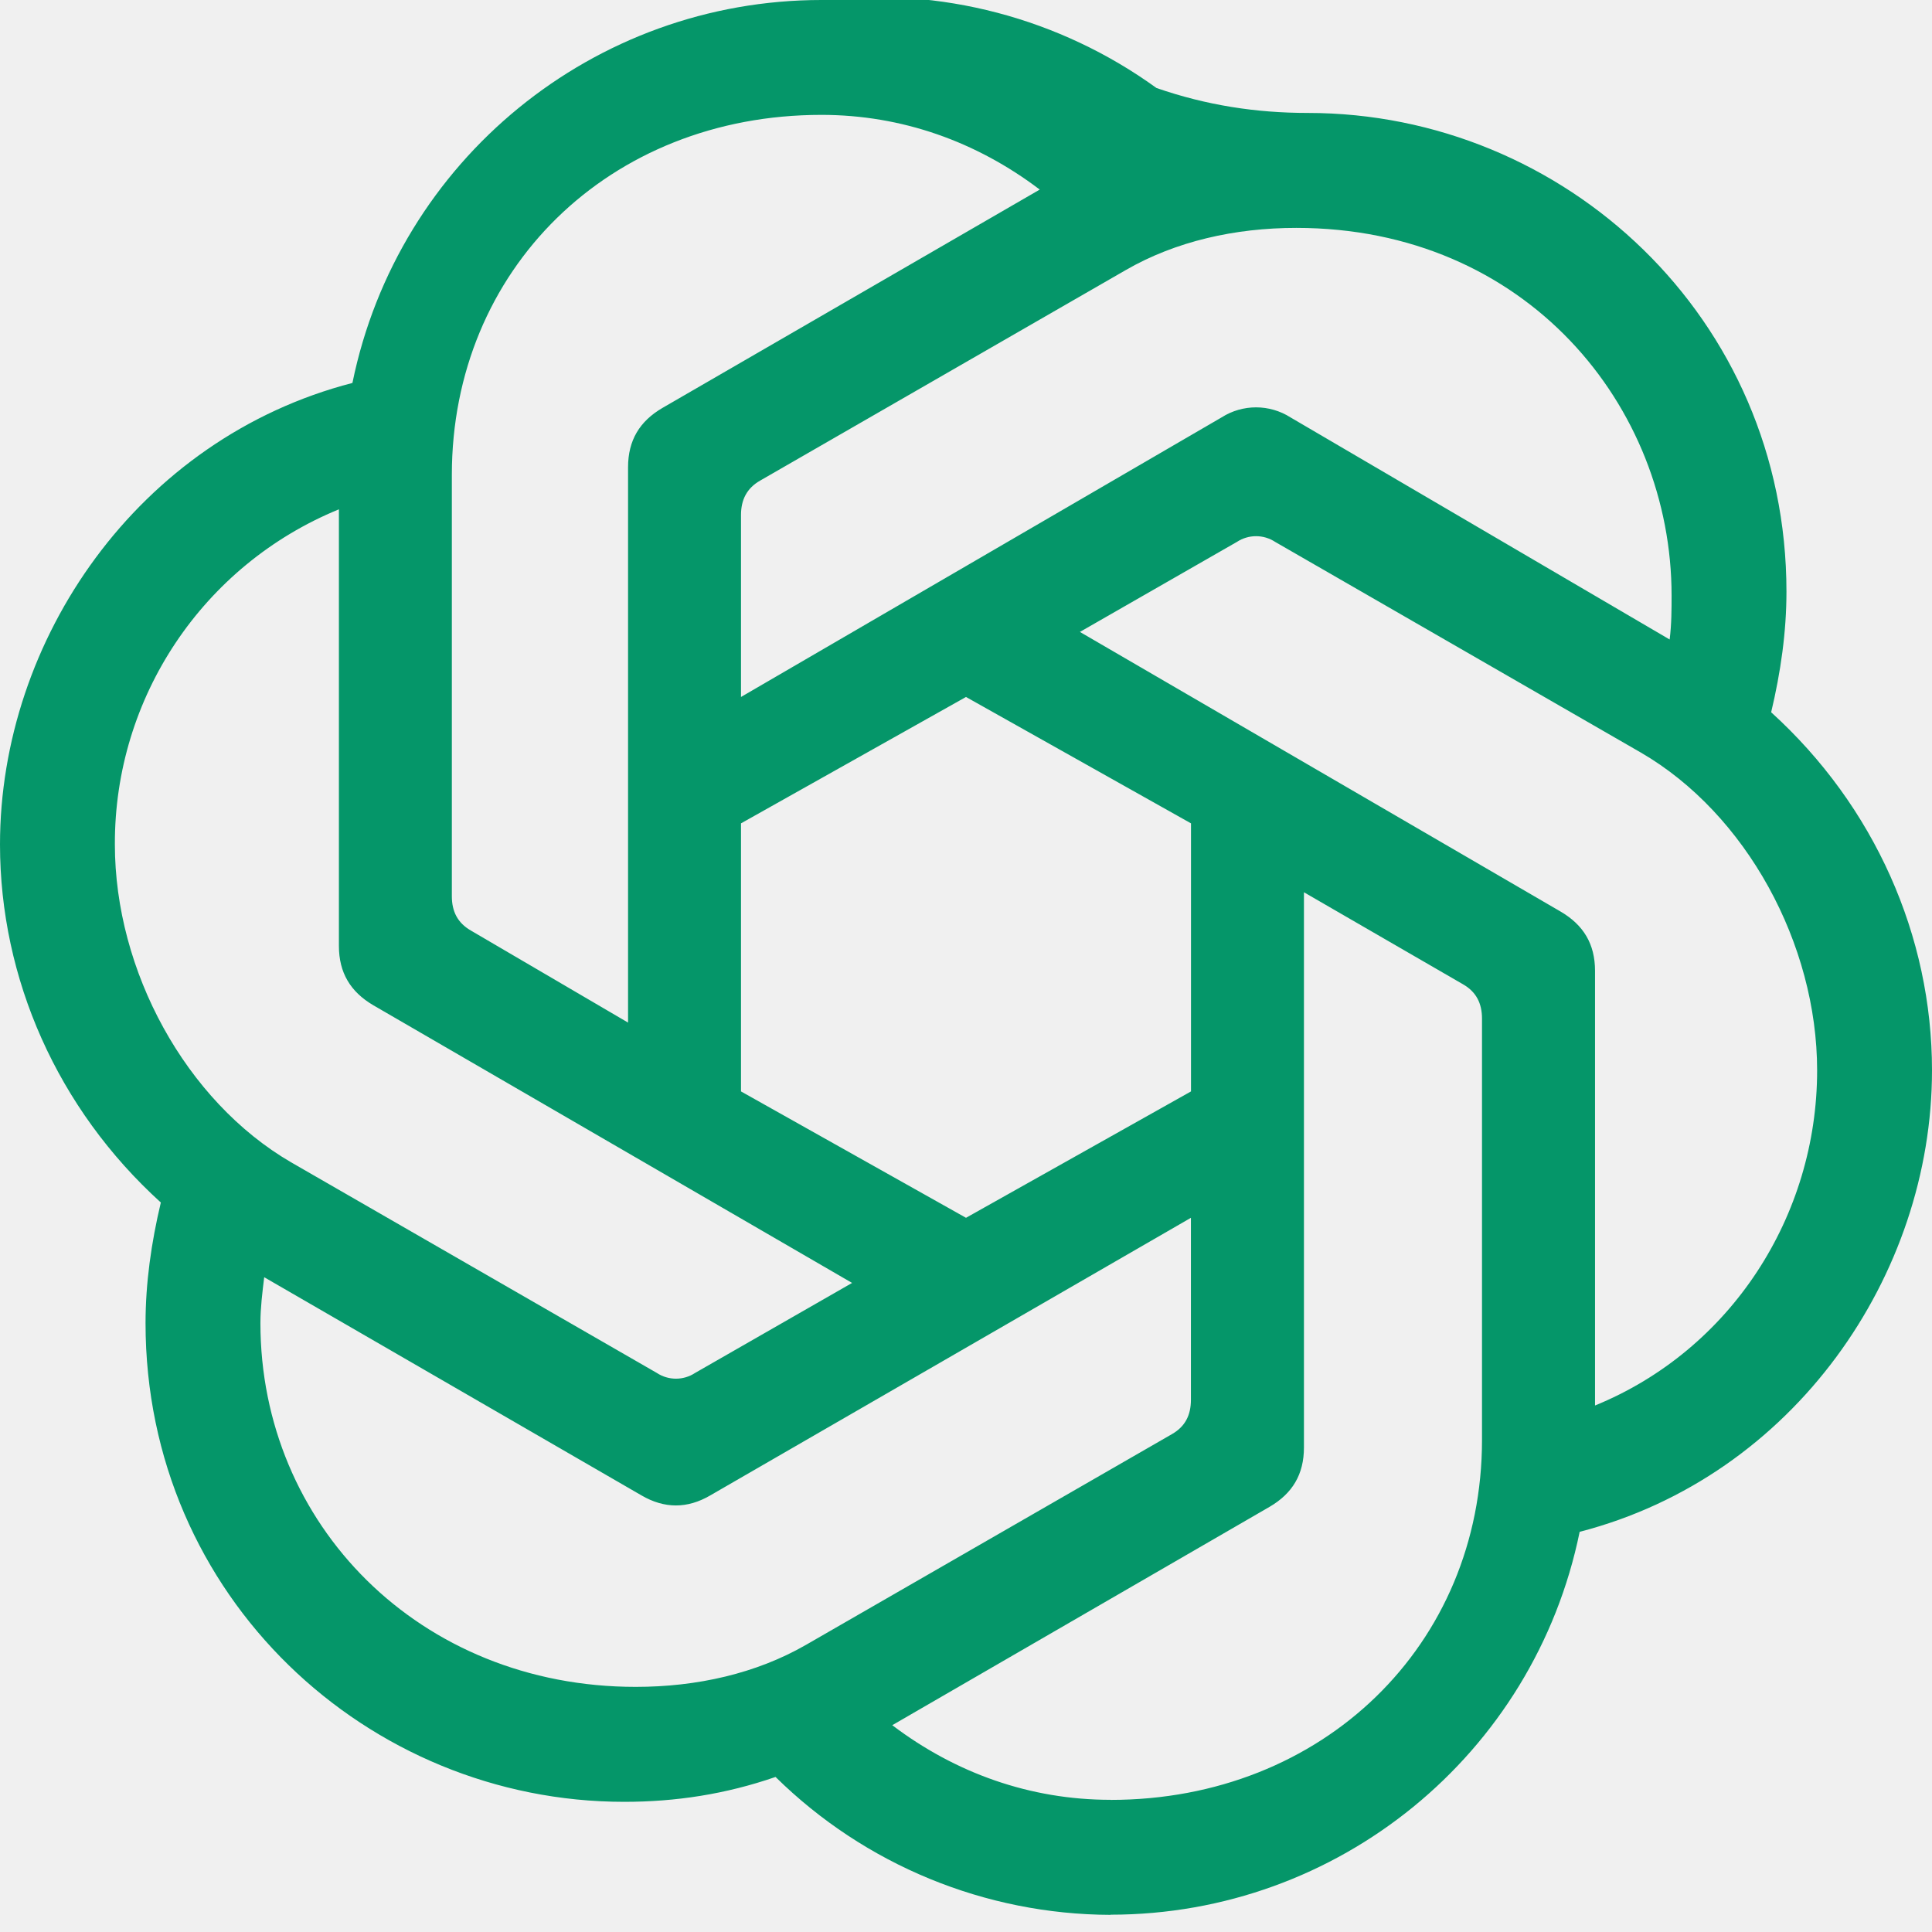
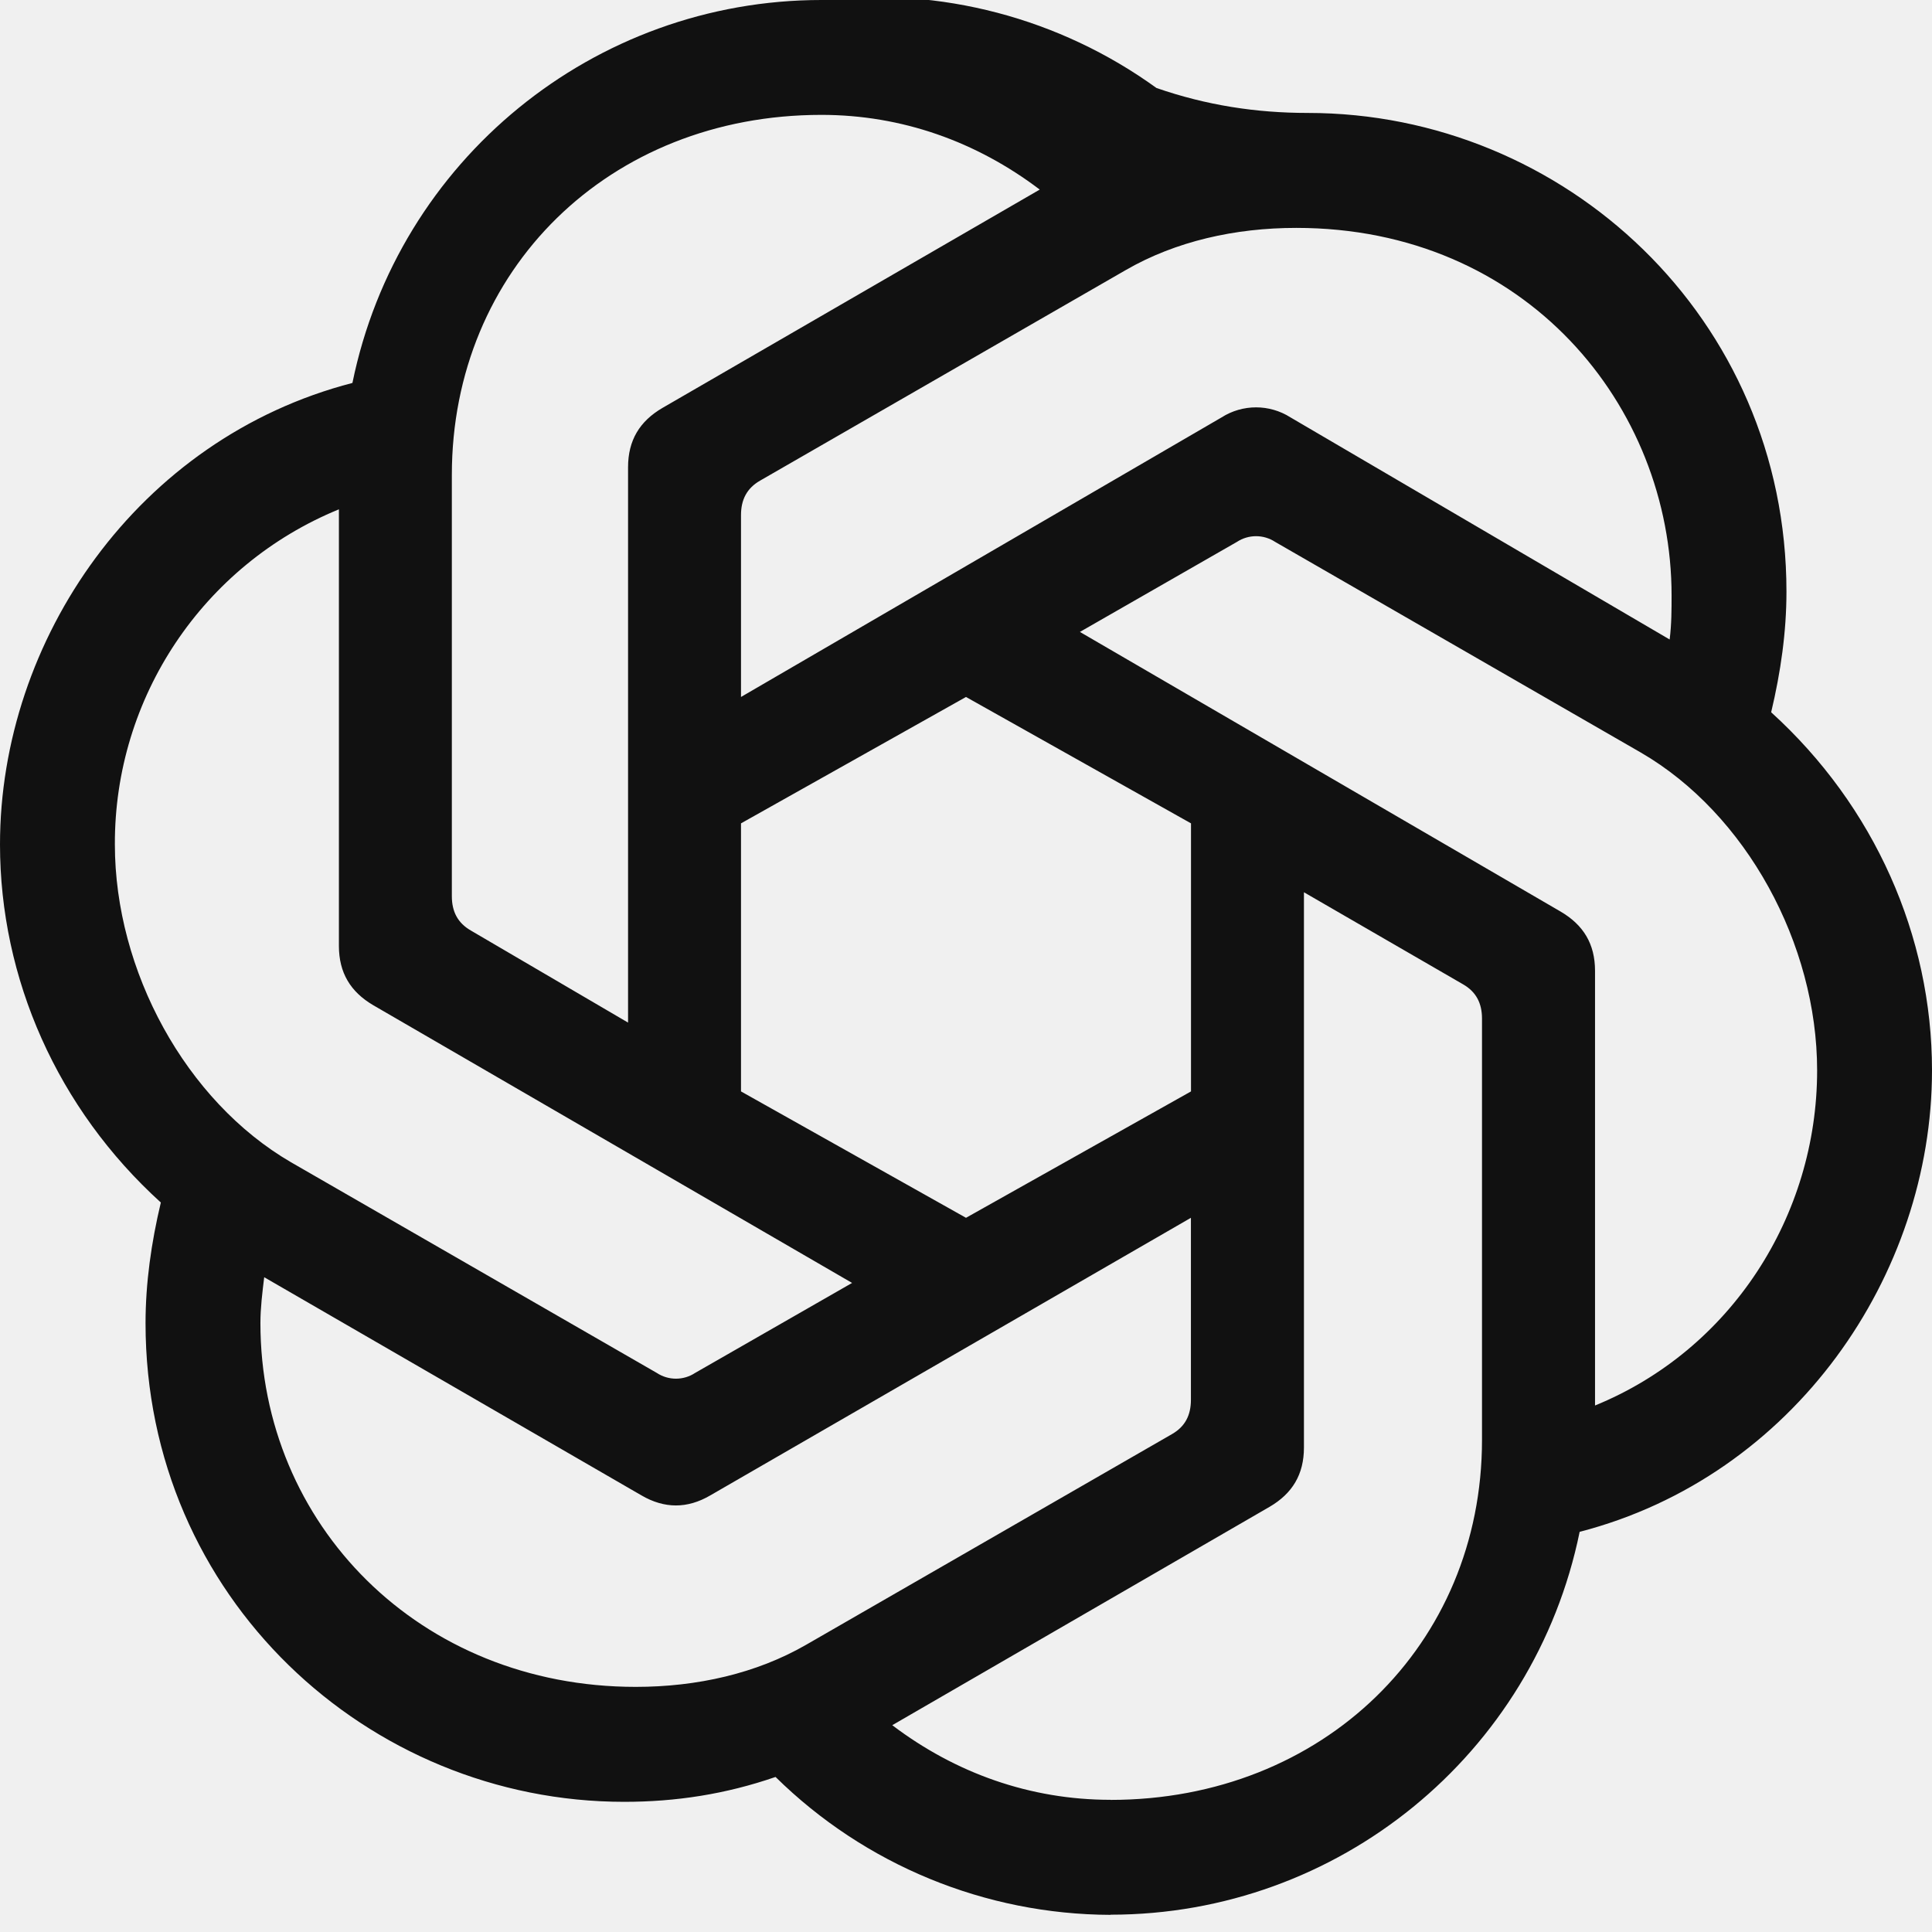
<svg xmlns="http://www.w3.org/2000/svg" fill-rule="evenodd" height="1em" style="flex:none;line-height:1" viewBox="0 0 24 24" width="1em">
-   <style>path { fill: #059669; } @media (prefers-color-scheme: dark) { path { fill: #FFFFFF; } }</style>
+   <style>path { fill: #111111; }</style>
  <path d="M9.205 8.658v-2.26c0-.19.072-.333.238-.428l4.543-2.616c.619-.357 1.356-.523 2.117-.523 2.854 0 4.662 2.212 4.662 4.566 0 .167 0 .357-.024.547l-4.71-2.759a.797.797 0 00-.856 0l-5.97 3.473zm10.609 8.8V12.06c0-.333-.143-.57-.429-.737l-5.97-3.473 1.95-1.118a.433.433 0 01.476 0l4.543 2.617c1.309.76 2.189 2.378 2.189 3.948 0 1.808-1.07 3.473-2.76 4.163zM7.802 12.703l-1.95-1.142c-.167-.095-.239-.238-.239-.428V5.899c0-2.545 1.95-4.472 4.591-4.472 1 0 1.927.333 2.712.928L8.23 5.067c-.285.166-.428.404-.428.737v6.898zM12 15.128l-2.795-1.57v-3.33L12 8.658l2.795 1.57v3.33L12 15.128zm1.796 7.23c-1 0-1.927-.332-2.712-.927l4.686-2.712c.285-.166.428-.404.428-.737v-6.898l1.974 1.142c.167.095.238.238.238.428v5.233c0 2.545-1.974 4.472-4.614 4.472zm-5.637-5.303l-4.544-2.617c-1.308-.761-2.188-2.378-2.188-3.948A4.482 4.482 0 014.21 6.327v5.423c0 .333.143.571.428.738l5.947 3.449-1.95 1.118a.432.432 0 01-.476 0zm-.262 3.9c-2.688 0-4.662-2.021-4.662-4.519 0-.19.024-.38.047-.57l4.686 2.71c.286.167.571.167.856 0l5.97-3.448v2.26c0 .19-.07.333-.237.428l-4.543 2.616c-.619.357-1.356.523-2.117.523zm5.899 2.83a5.947 5.947 0 005.827-4.756C22.287 18.339 24 15.84 24 13.296c0-1.665-.713-3.282-1.998-4.448.119-.5.19-.999.19-1.498 0-3.401-2.759-5.947-5.946-5.947-.642 0-1.26-.095-1.88-.31A5.962 5.962 0 0010.205 0a5.947 5.947 0 00-5.827 4.757C1.713 5.447 0 7.945 0 10.49c0 1.666.713 3.283 1.998 4.448-.119.5-.19 1-.19 1.499 0 3.401 2.759 5.946 5.946 5.946.642 0 1.26-.095 1.88-.309a5.96 5.96 0 004.162 1.713z" />
</svg>
